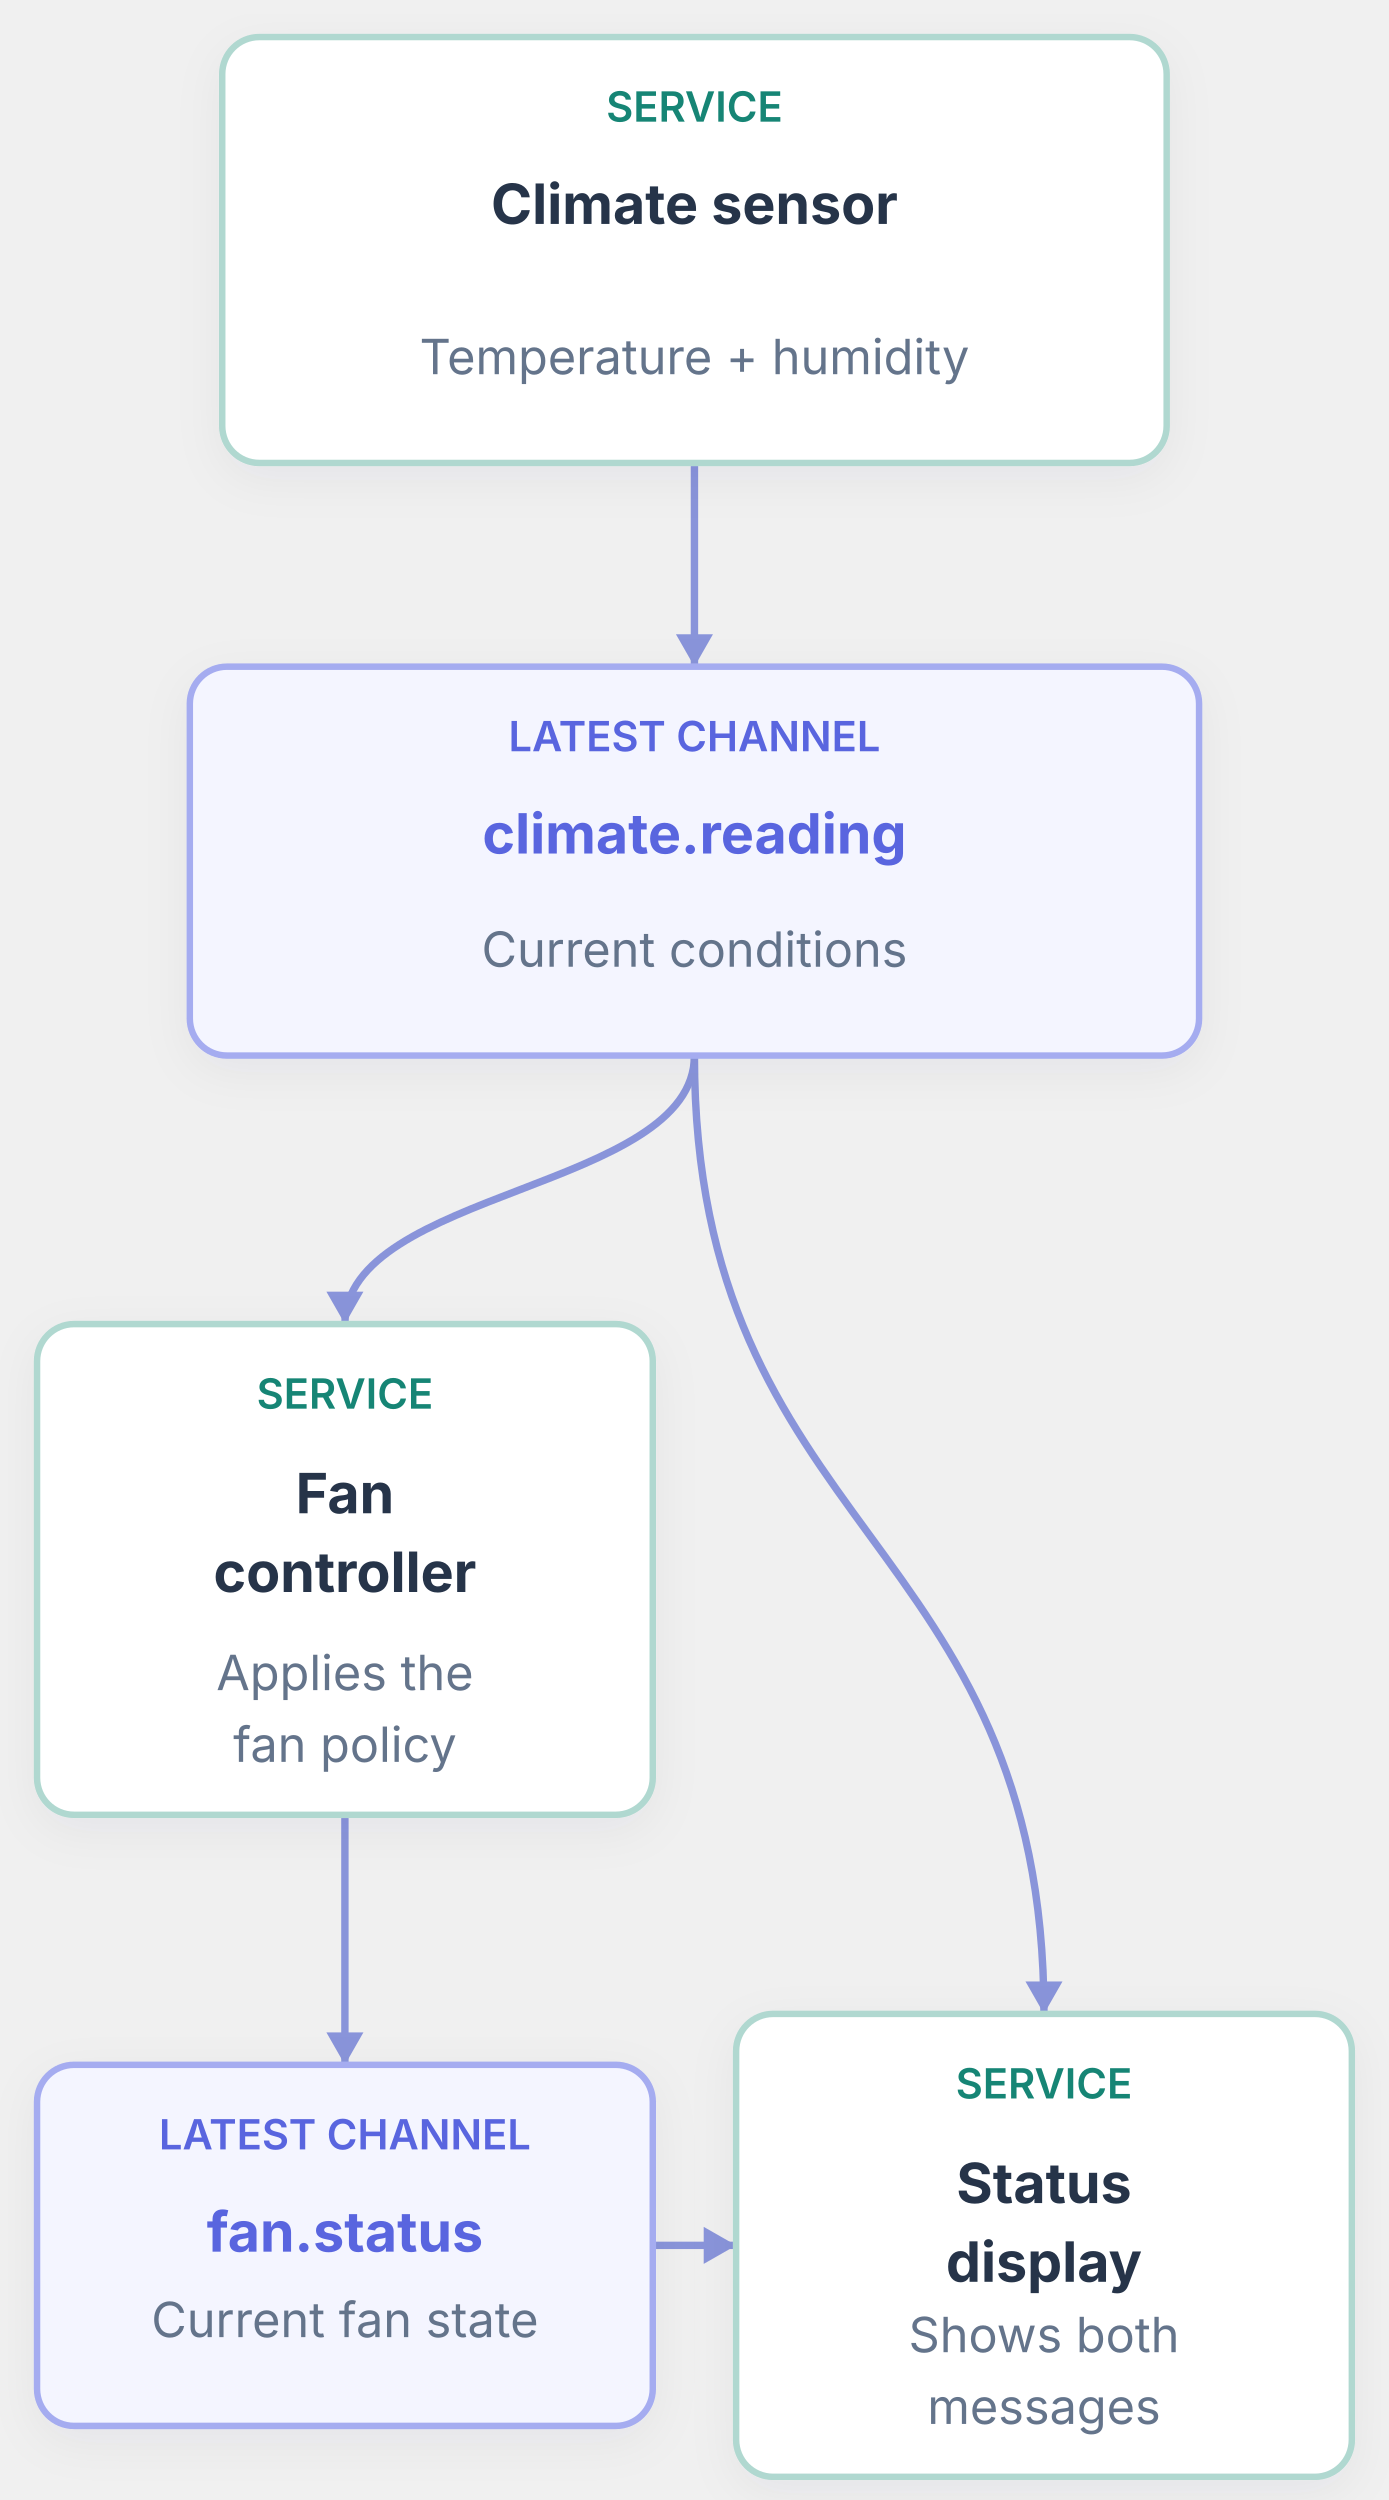
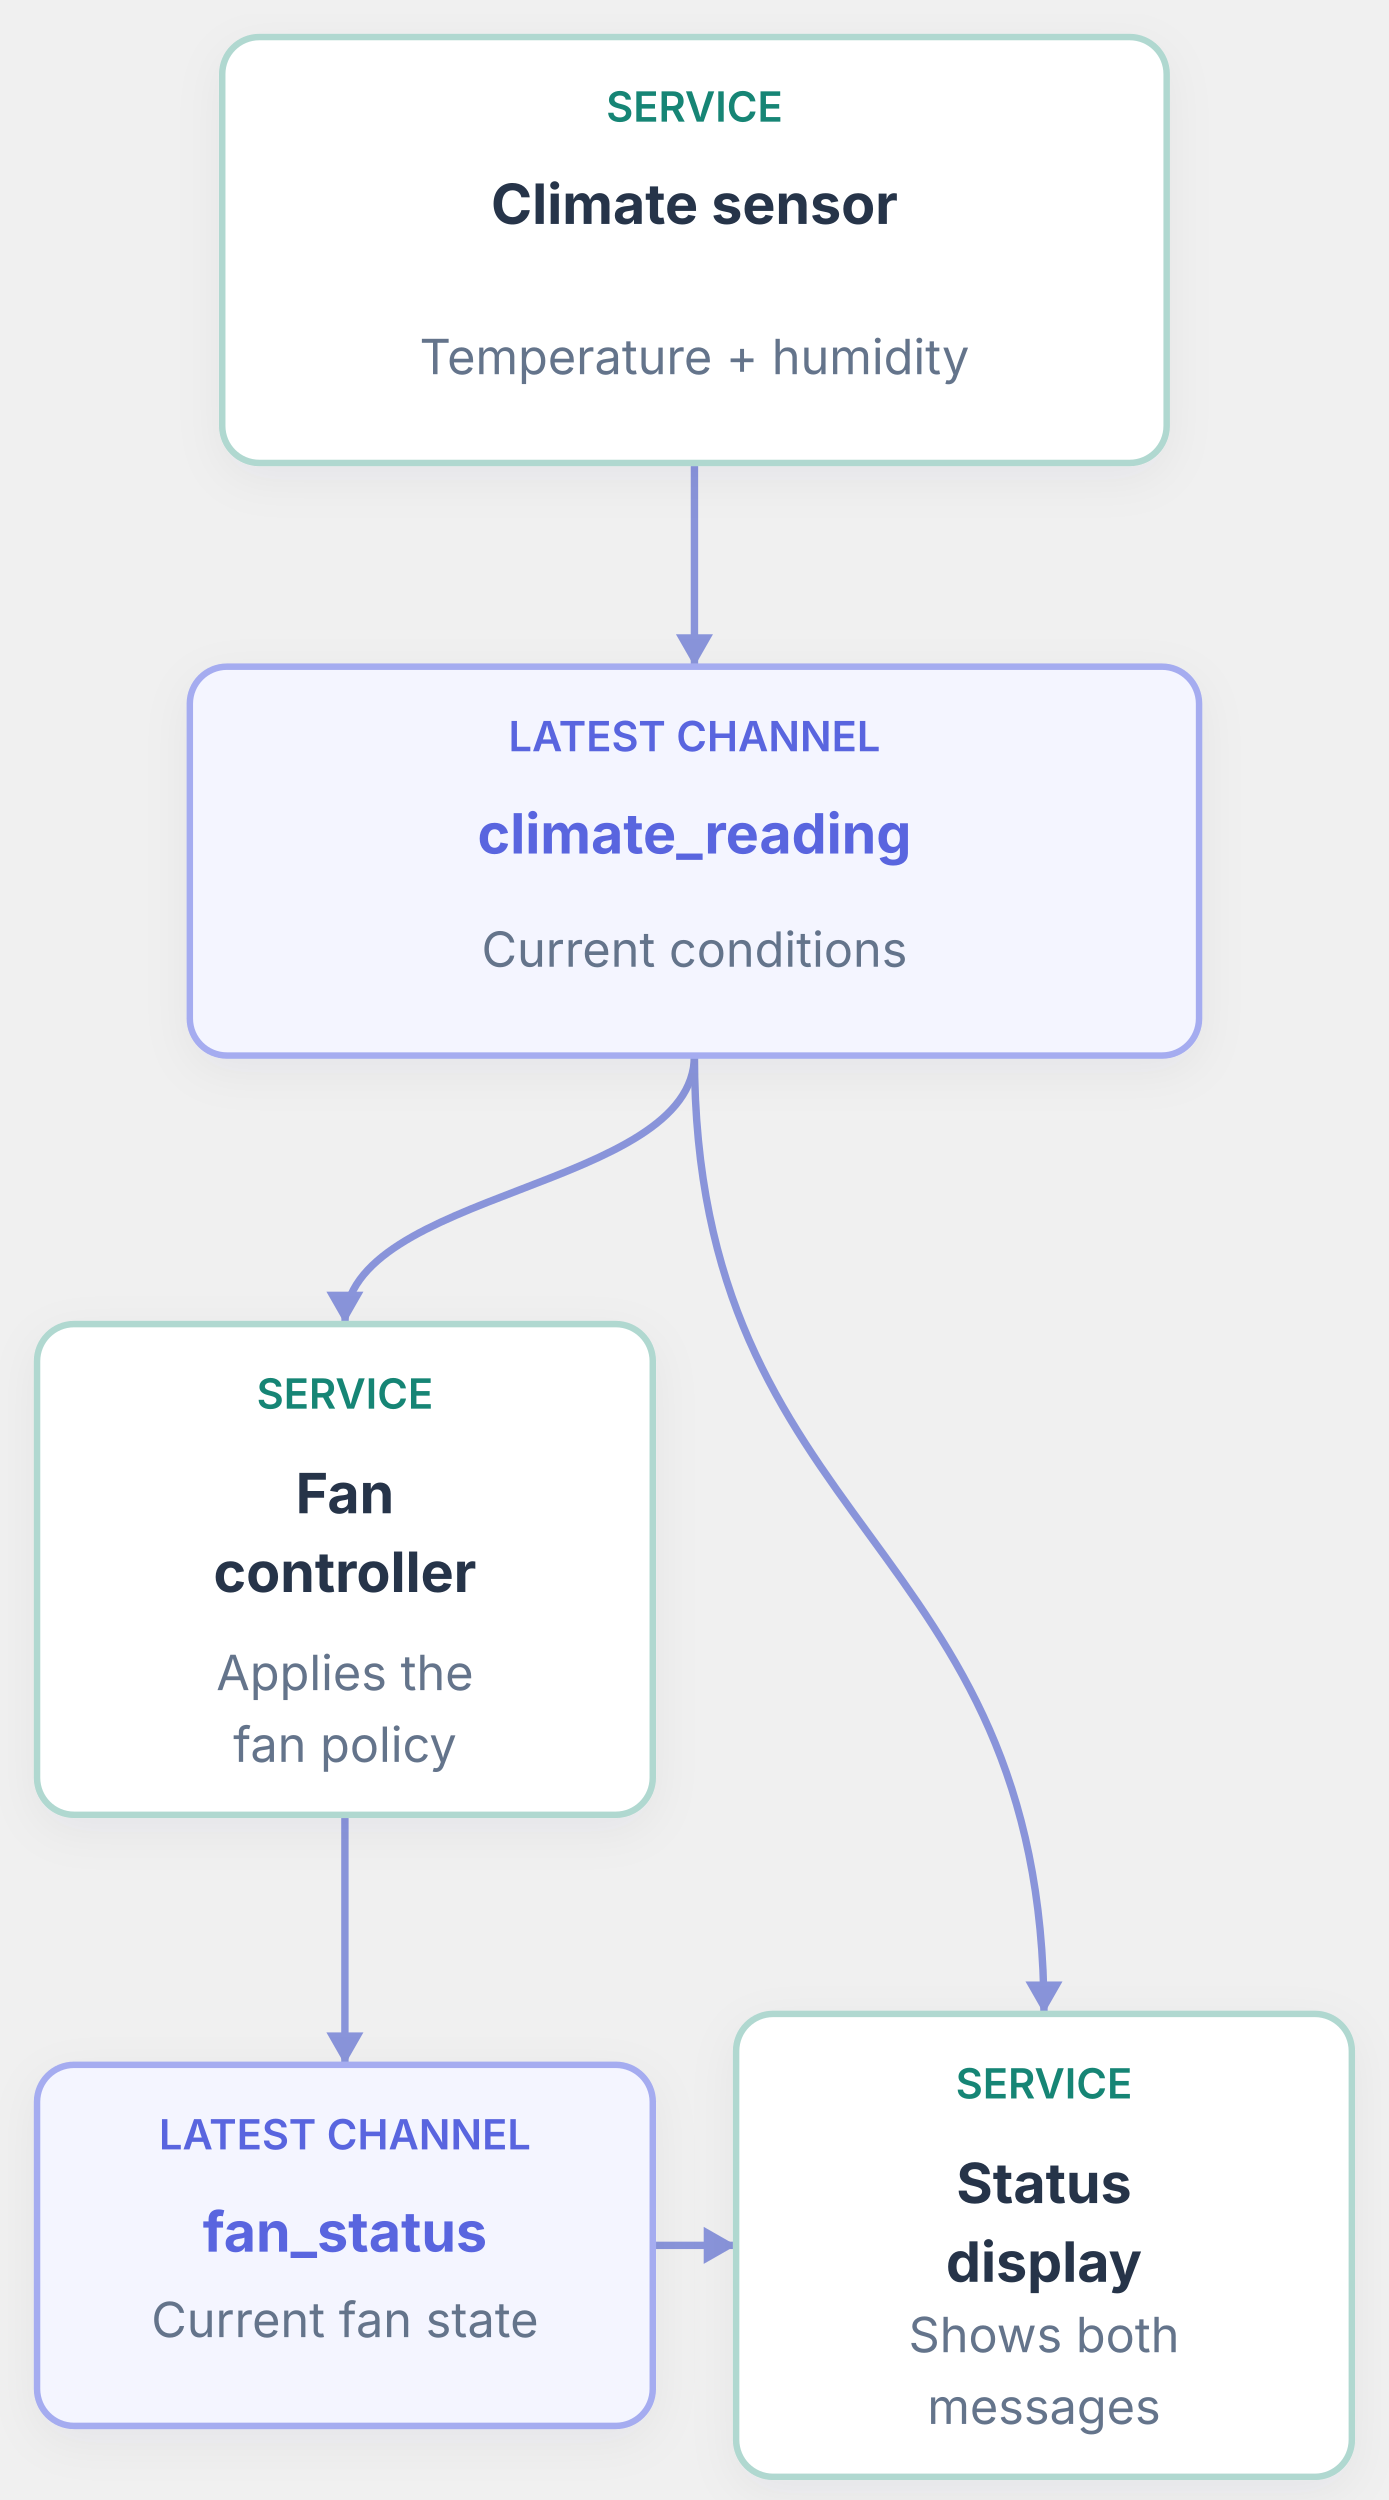
<svg xmlns="http://www.w3.org/2000/svg" width="300" height="540" version="1.1" baseProfile="full" viewBox="0 0 300 540">
  <rect width="300" height="540" x="0" y="0" fill="none" />
  <path d="M150 100C150 122 150 122 150 144" fill="none" pointer-events="visible" stroke="#8994da" stroke-width="1.6" class="zr3-cls-3" />
  <polygon points="150 144 146 137 154 137" fill="#8994da" class="zr3-cls-3" />
  <path d="M150 228C150 257 74.5 257 74.5 286" fill="none" pointer-events="visible" stroke="#8994da" stroke-width="1.6" class="zr3-cls-3" />
  <polygon points="74.5 286 70.5 279 78.5 279" fill="#8994da" class="zr3-cls-3" />
  <path d="M150 228C150 331.5 225.5 331.5 225.5 435" fill="none" pointer-events="visible" stroke="#8994da" stroke-width="1.6" class="zr3-cls-3" />
  <polygon points="225.5 435 221.5 428 229.5 428" fill="#8994da" class="zr3-cls-3" />
  <path d="M74.5 392C74.5 419 74.5 419 74.5 446" fill="none" pointer-events="visible" stroke="#8994da" stroke-width="1.6" class="zr3-cls-3" />
  <polygon points="74.5 446 70.5 439 78.5 439" fill="#8994da" class="zr3-cls-3" />
  <path d="M141 485C150 485 150 485 159 485" fill="none" pointer-events="visible" stroke="#8994da" stroke-width="1.6" class="zr3-cls-3" />
  <polygon points="159 485 152 481 152 489" fill="#8994da" class="zr3-cls-3" />
  <path d="M56 8L244 8A8 8 0 0 1 252 16L252 92A8 8 0 0 1 244 100L56 100A8 8 0 0 1 48 92L48 16A8 8 0 0 1 56 8Z" fill="#fff" stroke="#b0d8d0" stroke-width="1.4" filter="url(#zr3-s0)" class="zr3-cls-3" />
  <path d="M130.2 16l39.6 0l0 14l-39.6 0Z" fill="none" pointer-events="visible" class="zr3-cls-3" />
  <text dominant-baseline="central" text-anchor="middle" style="font: 600 9px system-ui, -apple-system, BlinkMacSystemFont, Segoe UI, sans-serif" x="150" y="23" fill="#168575">SERVICE</text>
  <path d="M109.9 35.5l80.2 0l0 17l-80.2 0Z" fill="none" pointer-events="visible" class="zr3-cls-3" />
  <text dominant-baseline="central" text-anchor="middle" style="font: 650 12px system-ui, -apple-system, BlinkMacSystemFont, Segoe UI, sans-serif" xml:space="preserve" x="150" y="44" fill="#263449">Climate sensor</text>
  <path d="M94.3 69.3l111.4 0l0 15.5l-111.4 0Z" fill="none" pointer-events="visible" class="zr3-cls-3" />
  <text dominant-baseline="central" text-anchor="middle" style="font: 400 10.5px system-ui, -apple-system, BlinkMacSystemFont, Segoe UI, sans-serif" xml:space="preserve" x="150" y="77" fill="#64748b">Temperature + humidity</text>
  <path d="M49 144L251 144A8 8 0 0 1 259 152L259 220A8 8 0 0 1 251 228L49 228A8 8 0 0 1 41 220L41 152A8 8 0 0 1 49 144Z" fill="#f4f5ff" stroke="#a5acf0" stroke-width="1.4" filter="url(#zr3-s0)" class="zr3-cls-3" />
  <path d="M110.2 152l79.7 0l0 14l-79.6 0Z" fill="none" pointer-events="visible" class="zr3-cls-3" />
  <text dominant-baseline="central" text-anchor="middle" style="font: 600 9px system-ui, -apple-system, BlinkMacSystemFont, Segoe UI, sans-serif" xml:space="preserve" x="150" y="159" fill="#5965df">LATEST CHANNEL</text>
-   <path d="M109.2 171.5l81.6 0l0 17l-81.6 0Z" fill="none" pointer-events="visible" class="zr3-cls-3" />
-   <text dominant-baseline="central" text-anchor="middle" style="font: 650 12px system-ui, -apple-system, BlinkMacSystemFont, Segoe UI, sans-serif" x="150" y="180" fill="#5965df">climate.reading</text>
+   <path d="M107.5 171.5l85 0l0 17l-85 0Z" fill="none" pointer-events="visible" class="zr3-cls-3" />
+   <text dominant-baseline="central" text-anchor="middle" style="font: 650 12px system-ui, -apple-system, BlinkMacSystemFont, Segoe UI, sans-serif" x="150" y="180" fill="#5965df">climate_reading</text>
  <path d="M107.3 197.3l85.5 0l0 15.5l-85.5 0Z" fill="none" pointer-events="visible" class="zr3-cls-3" />
  <text dominant-baseline="central" text-anchor="middle" style="font: 400 10.5px system-ui, -apple-system, BlinkMacSystemFont, Segoe UI, sans-serif" xml:space="preserve" x="150" y="205" fill="#64748b">Current conditions</text>
  <path d="M16 286L133 286A8 8 0 0 1 141 294L141 384A8 8 0 0 1 133 392L16 392A8 8 0 0 1 8 384L8 294A8 8 0 0 1 16 286Z" fill="#fff" stroke="#b0d8d0" stroke-width="1.4" filter="url(#zr3-s0)" class="zr3-cls-3" />
  <path d="M54.7 294l39.6 0l0 14l-39.6 0Z" fill="none" pointer-events="visible" class="zr3-cls-3" />
  <text dominant-baseline="central" text-anchor="middle" style="font: 600 9px system-ui, -apple-system, BlinkMacSystemFont, Segoe UI, sans-serif" x="74.5" y="301" fill="#168575">SERVICE</text>
  <path d="M49.8 314l49.4 0l0 34l-49.4 0Z" fill="none" pointer-events="visible" class="zr3-cls-3" />
  <text dominant-baseline="central" text-anchor="middle" style="font: 650 12px system-ui, -apple-system, BlinkMacSystemFont, Segoe UI, sans-serif" x="74.5" y="322.5" fill="#263449">Fan</text>
  <text dominant-baseline="central" text-anchor="middle" style="font: 650 12px system-ui, -apple-system, BlinkMacSystemFont, Segoe UI, sans-serif" x="74.5" y="339.5" fill="#263449">controller</text>
  <path d="M48.4 353.5l52.2 0l0 31l-52.2 0Z" fill="none" pointer-events="visible" class="zr3-cls-3" />
  <text dominant-baseline="central" text-anchor="middle" style="font: 400 10.5px system-ui, -apple-system, BlinkMacSystemFont, Segoe UI, sans-serif" xml:space="preserve" x="74.5" y="361.25" fill="#64748b">Applies the</text>
  <text dominant-baseline="central" text-anchor="middle" style="font: 400 10.5px system-ui, -apple-system, BlinkMacSystemFont, Segoe UI, sans-serif" xml:space="preserve" x="74.5" y="376.75" fill="#64748b">fan policy</text>
  <path d="M16 446L133 446A8 8 0 0 1 141 454L141 516A8 8 0 0 1 133 524L16 524A8 8 0 0 1 8 516L8 454A8 8 0 0 1 16 446Z" fill="#f4f5ff" stroke="#a5acf0" stroke-width="1.4" filter="url(#zr3-s0)" class="zr3-cls-3" />
  <path d="M34.7 454l79.7 0l0 14l-79.6 0Z" fill="none" pointer-events="visible" class="zr3-cls-3" />
  <text dominant-baseline="central" text-anchor="middle" style="font: 600 9px system-ui, -apple-system, BlinkMacSystemFont, Segoe UI, sans-serif" xml:space="preserve" x="74.5" y="461" fill="#5965df">LATEST CHANNEL</text>
-   <path d="M48.3 473.5l52.3 0l0 17l-52.3 0Z" fill="none" pointer-events="visible" class="zr3-cls-3" />
-   <text dominant-baseline="central" text-anchor="middle" style="font: 650 12px system-ui, -apple-system, BlinkMacSystemFont, Segoe UI, sans-serif" x="74.5" y="482" fill="#5965df">fan.status</text>
+   <path d="M46.7 473.5l55.7 0l0 17l-55.7 0Z" fill="none" pointer-events="visible" class="zr3-cls-3" />
+   <text dominant-baseline="central" text-anchor="middle" style="font: 650 12px system-ui, -apple-system, BlinkMacSystemFont, Segoe UI, sans-serif" x="74.5" y="482" fill="#5965df">fan_status</text>
  <path d="M35.2 493.3l78.5 0l0 15.5l-78.5 0Z" fill="none" pointer-events="visible" class="zr3-cls-3" />
  <text dominant-baseline="central" text-anchor="middle" style="font: 400 10.5px system-ui, -apple-system, BlinkMacSystemFont, Segoe UI, sans-serif" xml:space="preserve" x="74.5" y="501" fill="#64748b">Current fan state</text>
  <path d="M167 435L284 435A8 8 0 0 1 292 443L292 527A8 8 0 0 1 284 535L167 535A8 8 0 0 1 159 527L159 443A8 8 0 0 1 167 435Z" fill="#fff" stroke="#b0d8d0" stroke-width="1.4" filter="url(#zr3-s0)" class="zr3-cls-3" />
  <path d="M205.7 443l39.6 0l0 14l-39.6 0Z" fill="none" pointer-events="visible" class="zr3-cls-3" />
  <text dominant-baseline="central" text-anchor="middle" style="font: 600 9px system-ui, -apple-system, BlinkMacSystemFont, Segoe UI, sans-serif" x="225.5" y="450" fill="#168575">SERVICE</text>
  <path d="M206.8 463l37.4 0l0 34l-37.4 0Z" fill="none" pointer-events="visible" class="zr3-cls-3" />
  <text dominant-baseline="central" text-anchor="middle" style="font: 650 12px system-ui, -apple-system, BlinkMacSystemFont, Segoe UI, sans-serif" x="225.5" y="471.5" fill="#263449">Status</text>
  <text dominant-baseline="central" text-anchor="middle" style="font: 650 12px system-ui, -apple-system, BlinkMacSystemFont, Segoe UI, sans-serif" x="225.5" y="488.5" fill="#263449">display</text>
  <path d="M197.9 496.5l55.1 0l0 31l-55.1 0Z" fill="none" pointer-events="visible" class="zr3-cls-3" />
  <text dominant-baseline="central" text-anchor="middle" style="font: 400 10.5px system-ui, -apple-system, BlinkMacSystemFont, Segoe UI, sans-serif" xml:space="preserve" x="225.5" y="504.25" fill="#64748b">Shows both</text>
  <text dominant-baseline="central" text-anchor="middle" style="font: 400 10.5px system-ui, -apple-system, BlinkMacSystemFont, Segoe UI, sans-serif" x="225.5" y="519.75" fill="#64748b">messages</text>
  <defs>
    <filter id="zr3-s0" x="-100%" y="-100%" width="300%" height="300%">
      <feDropShadow dx="0" dy="3" stdDeviation="5 5" flood-color="rgb(34,51,84)" flood-opacity="0.05" />
    </filter>
  </defs>
  <style>
.zr3-cls-3:hover {
pointer-events:none;
}



</style>
</svg>
